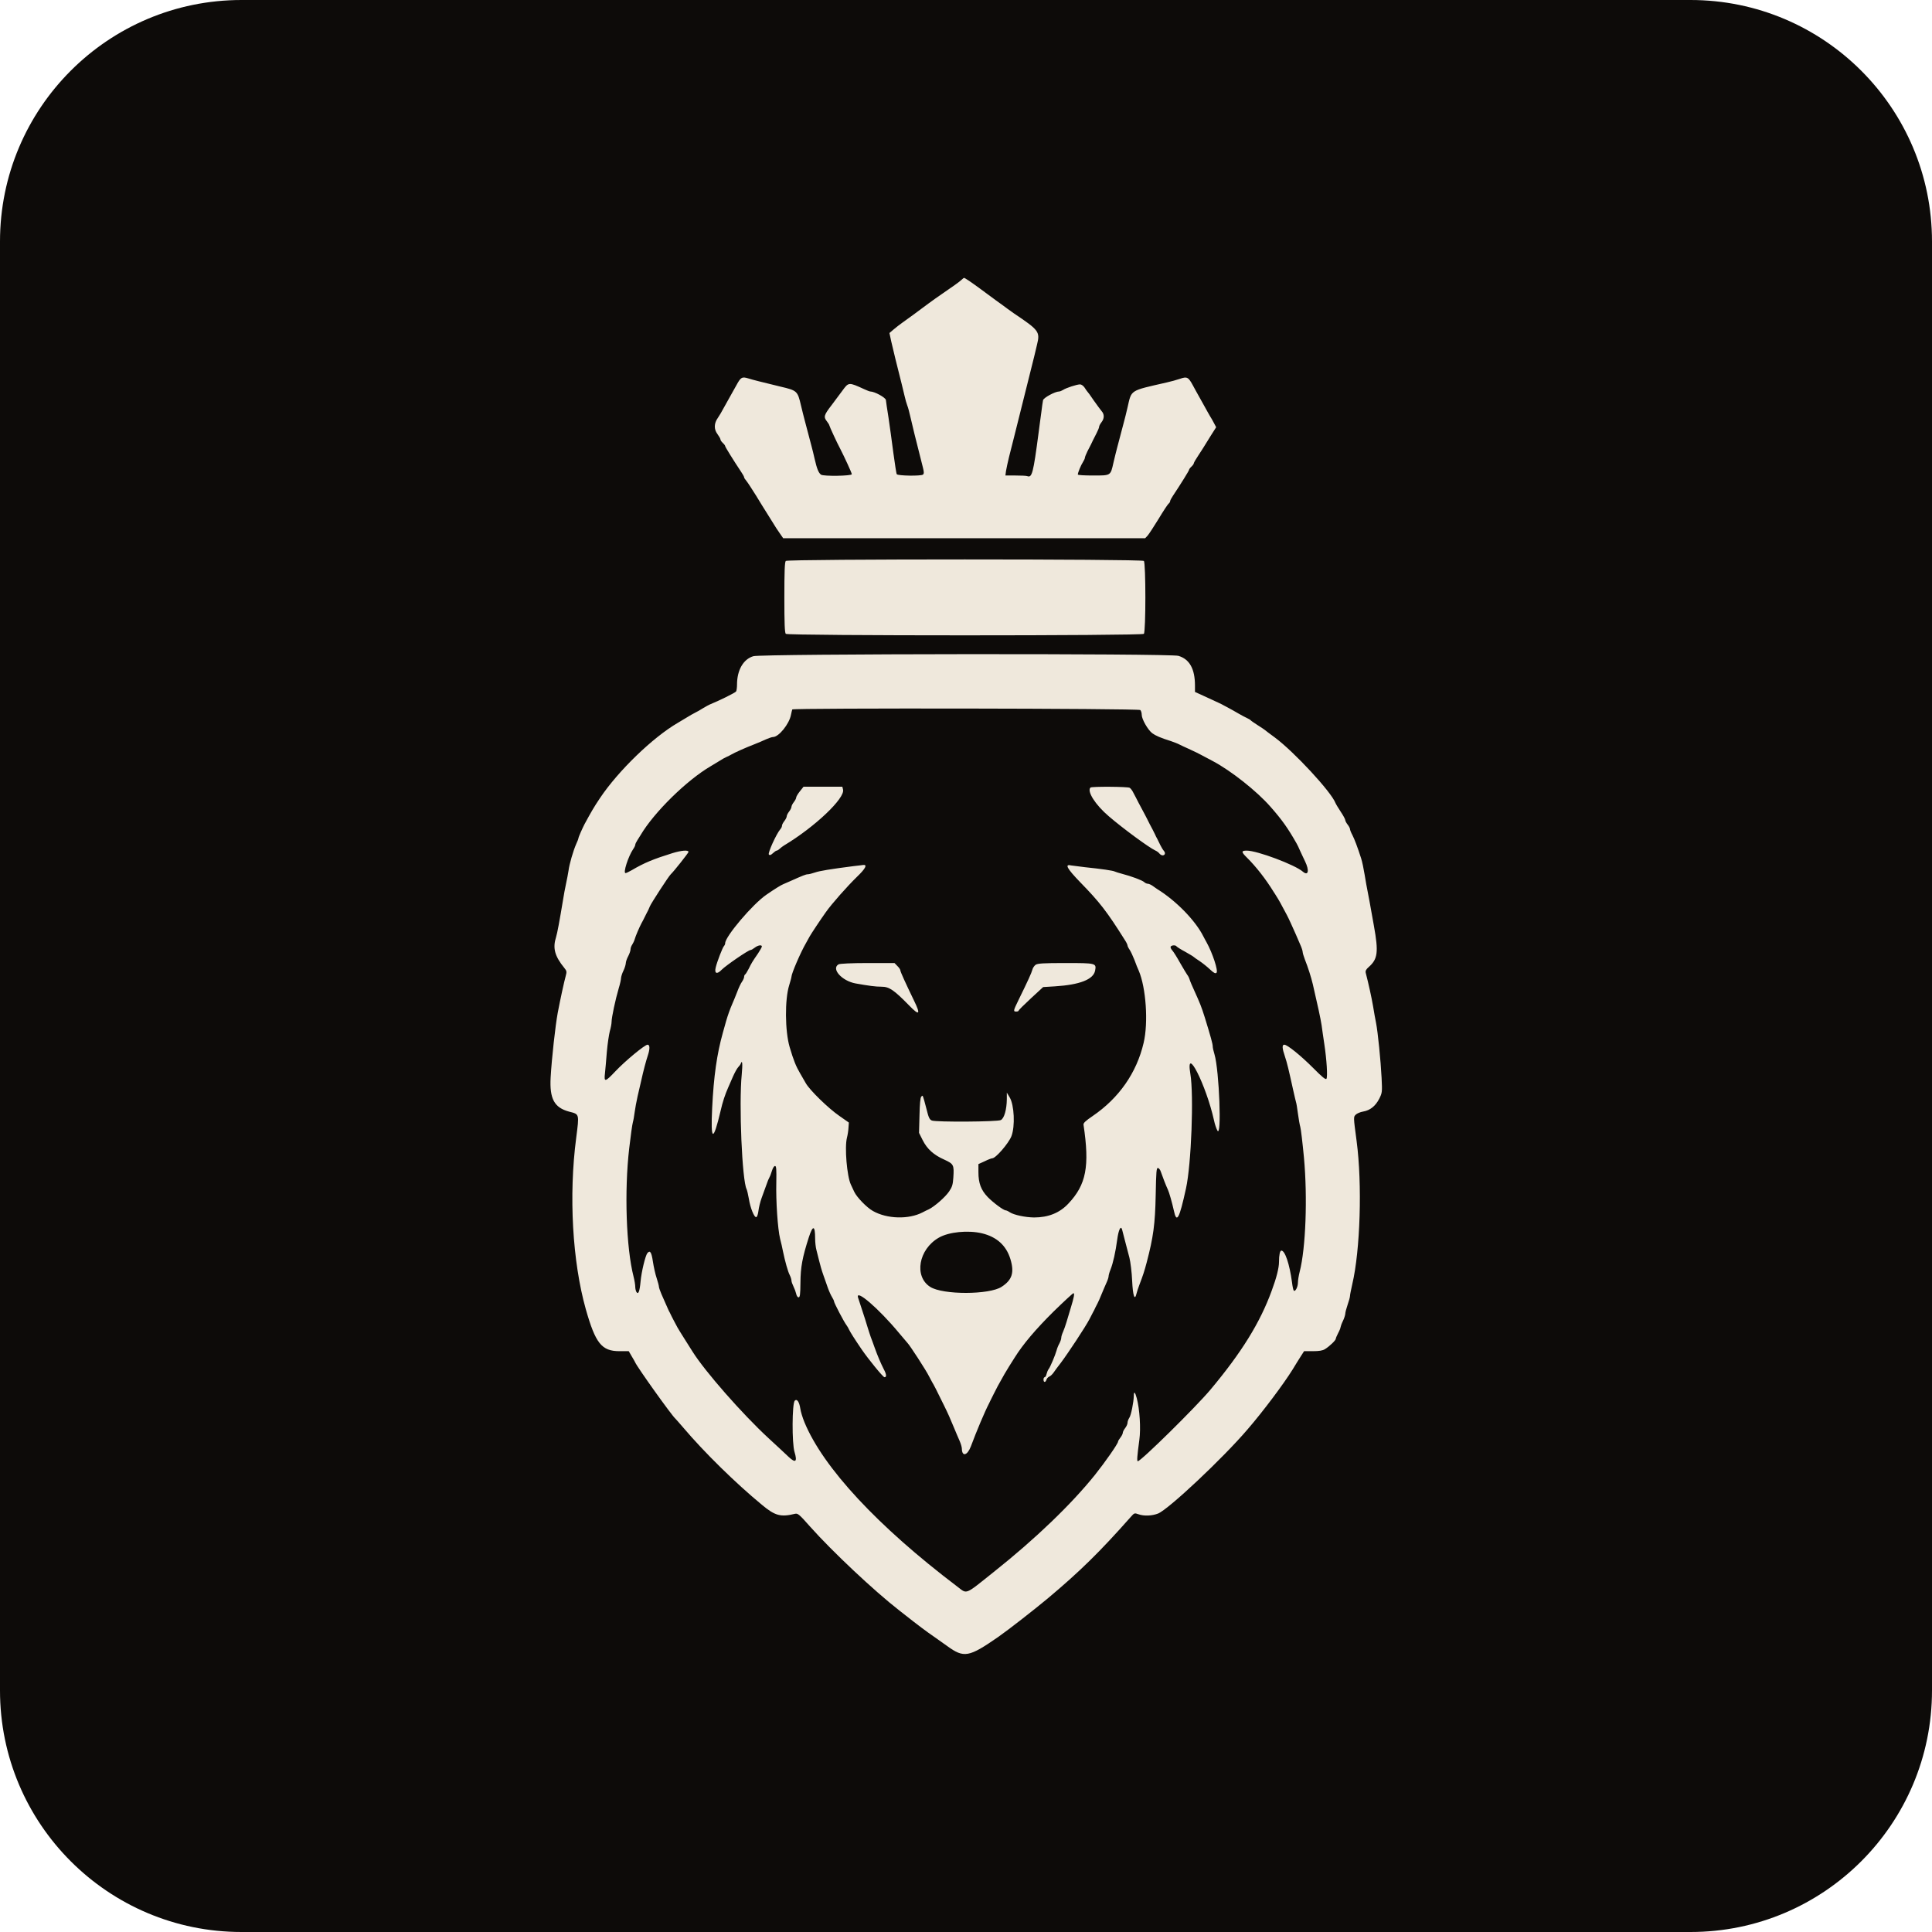
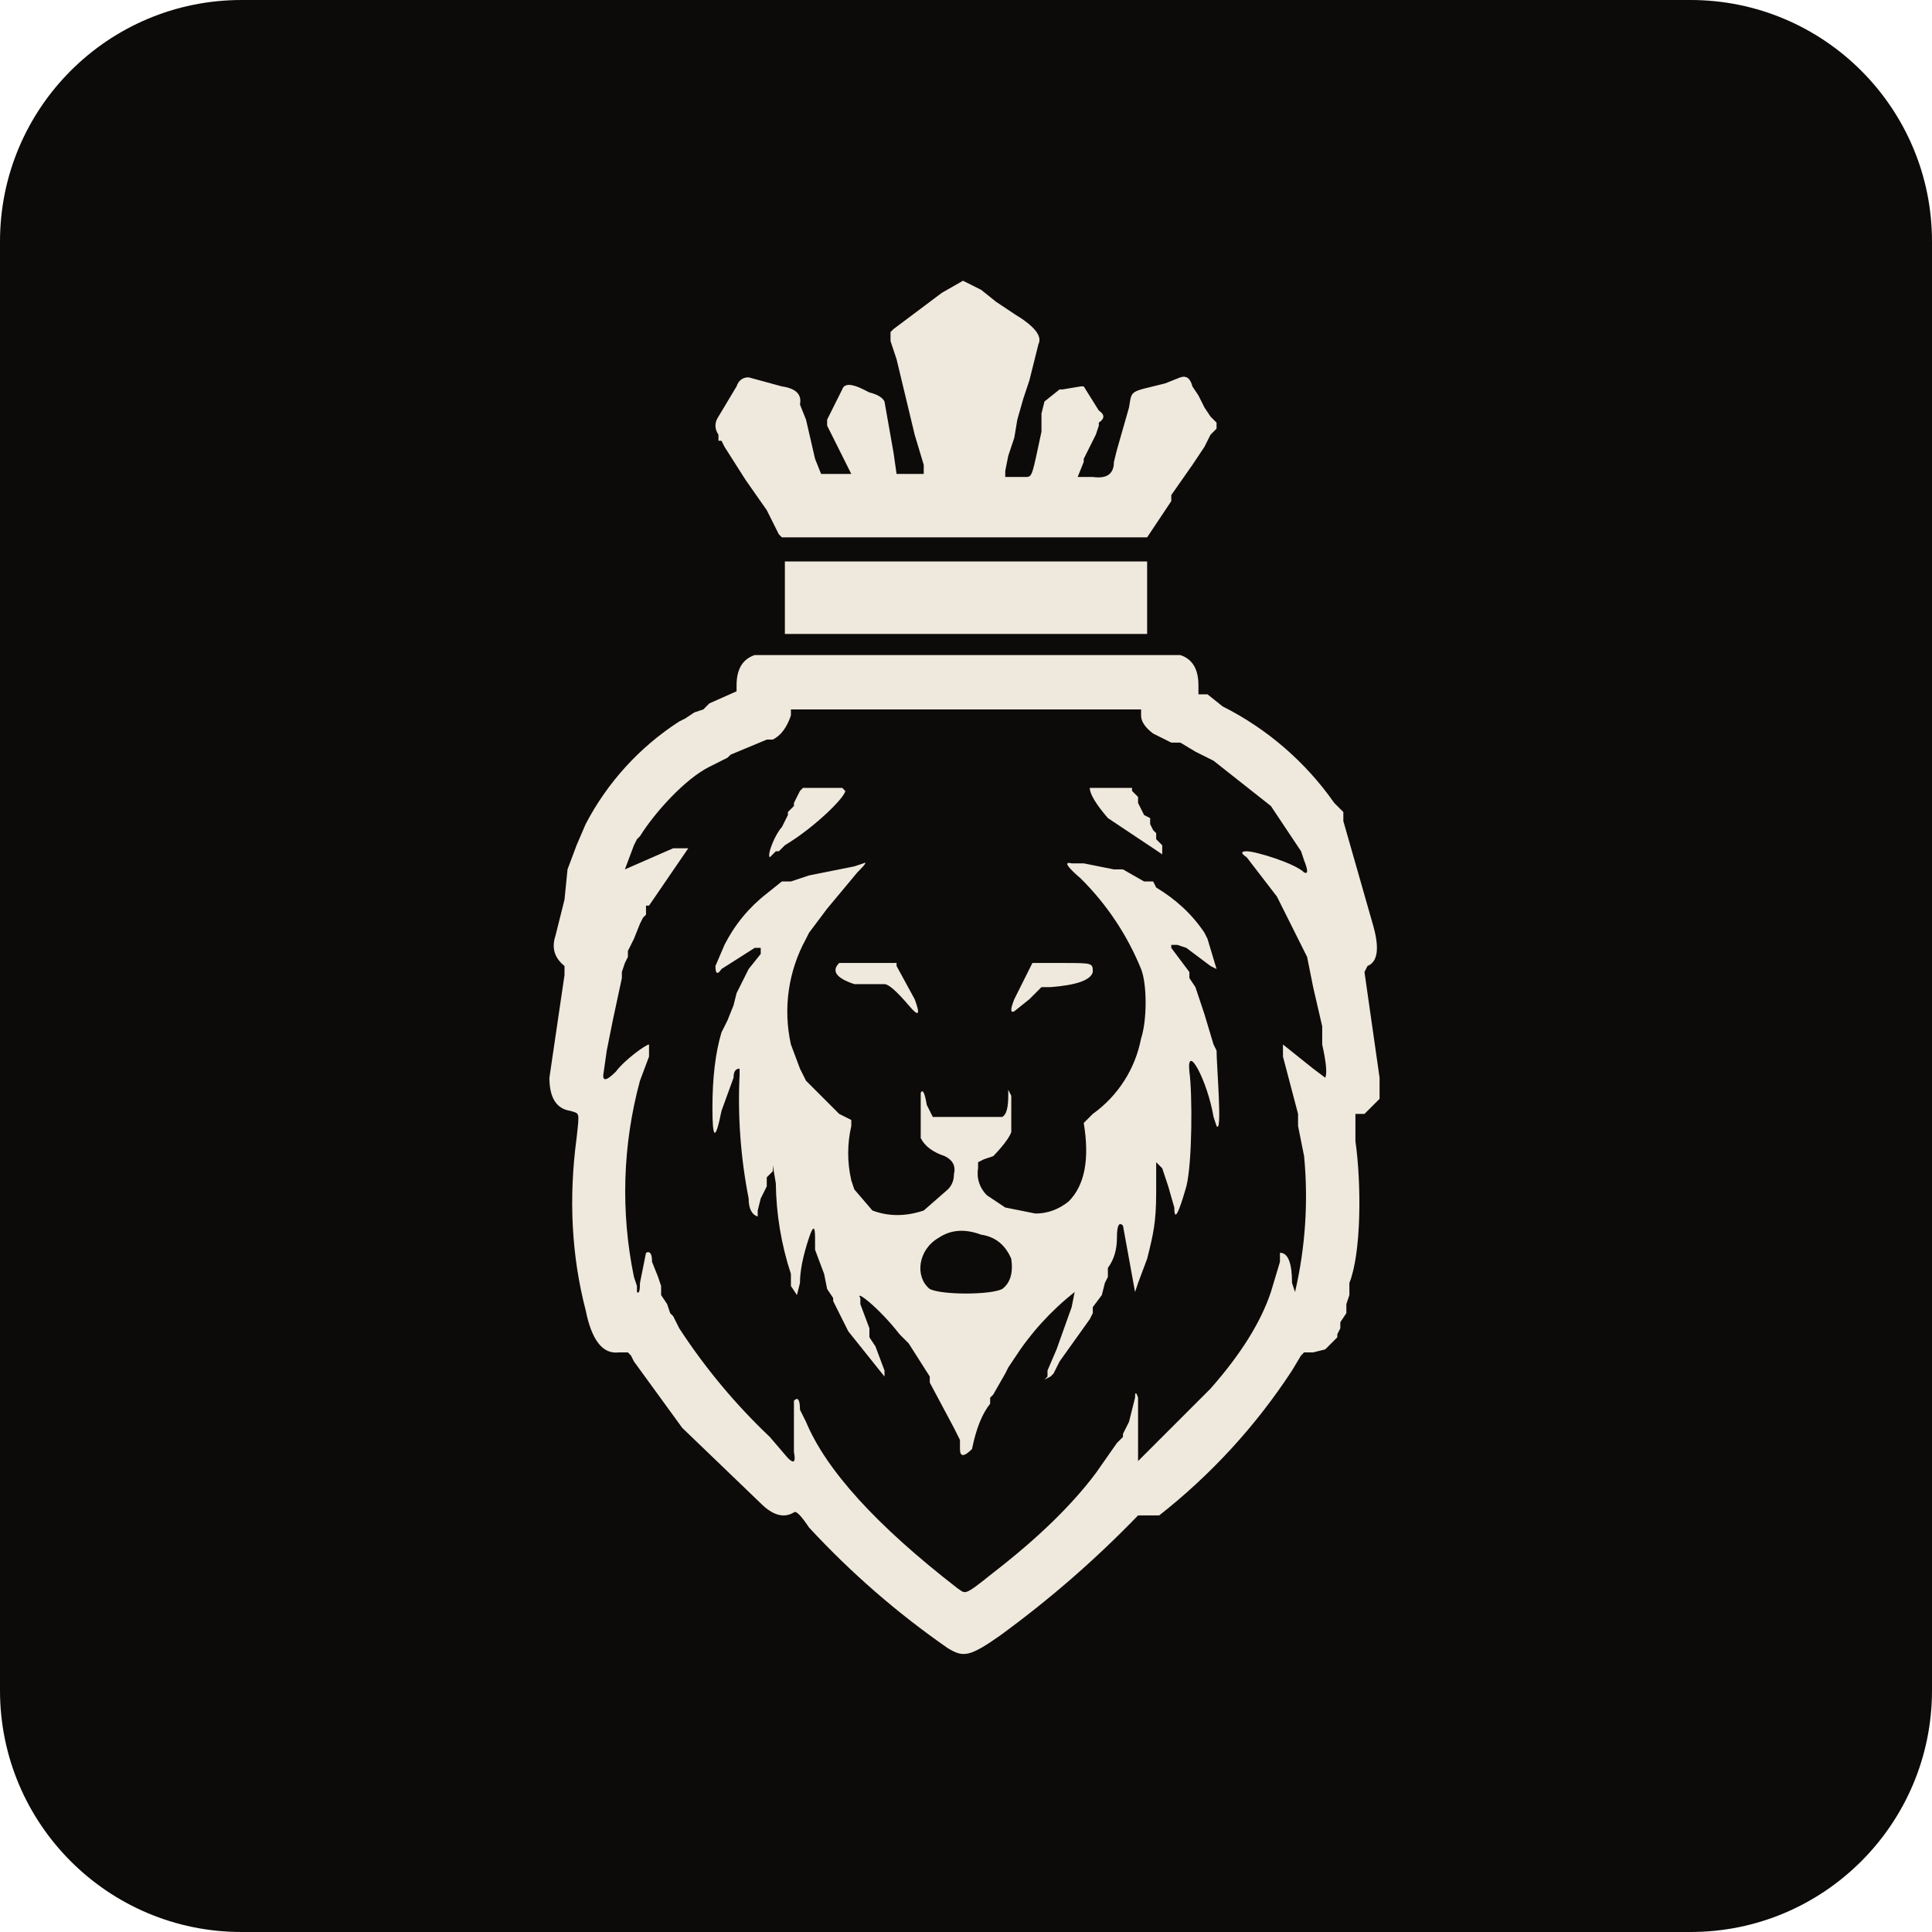
<svg xmlns="http://www.w3.org/2000/svg" viewBox="0 0 64 64">
-   <rect width="64" height="64" rx="8" fill="#0D0B09" />
-   <g transform="translate(32 32) scale(0.0392) translate(-803.5 -785.5)">
-     <g transform="translate(0,1564) scale(0.1,-0.1)" fill="#EFE8DC">
-       <path d="M8000 13586 c-16 -16 -83 -64 -170 -123 -30 -20 -80 -56 -110 -78 -88 -66 -186 -138 -225 -165 -20 -14 -52 -39 -72 -56 l-35 -30 15 -70 c9 -38 25 -106 36 -151 52 -206 63 -252 76 -307 7 -32 18 -70 24 -85 6 -14 17 -55 25 -91 8 -36 24 -102 35 -147 53 -210 60 -241 72 -286 9 -36 10 -50 1 -59 -14 -14 -214 -11 -222 3 -4 5 -16 87 -29 181 -12 95 -31 229 -41 298 -11 69 -21 135 -22 148 -3 21 -96 72 -132 72 -5 0 -27 8 -50 19 -134 61 -132 61 -187 -14 -19 -25 -60 -80 -91 -122 -64 -83 -68 -98 -38 -136 11 -14 20 -29 20 -33 0 -7 67 -152 91 -196 35 -68 99 -206 99 -217 0 -15 -239 -19 -260 -4 -21 15 -35 50 -54 133 -8 36 -20 85 -27 110 -6 25 -19 74 -29 110 -10 36 -23 85 -29 110 -7 25 -20 79 -30 120 -29 124 -32 128 -173 161 -160 39 -234 57 -271 69 -55 17 -65 11 -101 -55 -18 -33 -43 -78 -56 -100 -12 -22 -36 -65 -53 -95 -16 -30 -38 -68 -49 -83 -33 -46 -34 -96 -4 -136 14 -19 26 -40 26 -46 0 -7 9 -20 20 -30 11 -10 20 -22 20 -27 0 -7 70 -120 136 -219 13 -19 24 -39 24 -44 0 -5 8 -18 18 -29 10 -12 47 -68 83 -126 35 -58 73 -119 84 -136 11 -17 36 -57 55 -88 19 -32 47 -75 63 -97 l27 -39 1530 0 1529 0 20 21 c11 12 52 75 92 140 39 65 78 124 85 130 8 6 14 16 14 22 0 6 11 27 24 46 66 99 136 212 136 219 0 5 9 17 20 27 11 10 20 23 20 28 0 5 17 35 38 66 20 31 42 64 47 73 6 10 31 51 57 92 l47 74 -18 34 c-9 18 -24 44 -33 58 -8 14 -29 50 -45 80 -17 30 -40 73 -53 95 -12 22 -35 62 -49 89 -37 68 -49 74 -108 53 -26 -9 -77 -23 -113 -31 -315 -72 -295 -59 -330 -211 -10 -44 -24 -100 -31 -125 -6 -25 -19 -74 -29 -110 -10 -36 -23 -85 -29 -110 -7 -25 -20 -80 -30 -122 -25 -111 -21 -108 -172 -108 -71 0 -129 3 -129 8 0 16 26 79 43 105 9 14 17 31 17 38 0 6 10 30 21 53 26 49 36 70 47 94 5 9 18 36 30 59 12 23 22 48 22 55 0 7 9 24 20 38 25 32 25 68 1 94 -10 12 -40 53 -67 91 -26 39 -50 72 -54 75 -3 3 -13 17 -23 33 -10 15 -27 27 -38 27 -27 0 -119 -30 -144 -47 -11 -7 -26 -13 -33 -13 -34 0 -132 -53 -136 -74 -3 -12 -9 -59 -15 -106 -7 -47 -16 -121 -22 -165 -46 -350 -56 -386 -97 -370 -8 3 -52 5 -99 5 l-85 0 5 38 c3 20 15 74 26 120 12 45 30 118 41 162 11 44 29 116 40 160 11 44 29 116 40 160 11 44 29 116 40 160 52 206 62 249 75 305 27 110 18 122 -195 265 -12 8 -37 26 -56 40 -18 14 -61 45 -96 70 -34 25 -89 65 -122 90 -74 55 -140 100 -147 100 -3 0 -11 -6 -19 -14z M6512 11208 c-9 -9 -12 -91 -12 -308 0 -217 3 -299 12 -308 17 -17 3009 -17 3026 0 17 17 17 599 0 616 -17 17 -3009 17 -3026 0z M6238 10403 c-85 -25 -138 -118 -138 -240 0 -26 -4 -53 -8 -58 -7 -11 -145 -79 -222 -110 -8 -3 -33 -17 -55 -30 -22 -14 -53 -32 -70 -40 -16 -8 -48 -26 -70 -40 -22 -13 -56 -34 -75 -45 -212 -123 -504 -406 -658 -636 -53 -79 -74 -116 -131 -221 -18 -35 -51 -109 -51 -118 0 -4 -8 -26 -19 -49 -24 -54 -58 -169 -65 -226 -4 -25 -13 -74 -21 -110 -8 -36 -19 -96 -25 -135 -30 -181 -49 -283 -59 -315 -30 -94 -12 -161 70 -262 20 -24 21 -32 12 -65 -13 -46 -46 -197 -68 -313 -20 -107 -51 -387 -60 -546 -10 -181 30 -256 157 -290 87 -22 85 -17 59 -221 -64 -487 -32 -1046 81 -1448 82 -289 134 -355 285 -355 l78 0 25 -43 c14 -23 27 -46 29 -51 18 -42 311 -452 340 -476 3 -3 33 -36 66 -75 179 -211 442 -469 665 -653 111 -93 159 -106 281 -76 23 5 36 -6 126 -108 186 -209 542 -544 753 -708 25 -19 52 -40 60 -47 86 -68 177 -137 235 -176 39 -27 88 -62 110 -78 143 -104 183 -97 435 78 87 61 296 224 415 323 272 228 441 394 702 689 30 34 32 35 65 23 47 -17 115 -14 166 6 88 35 548 467 757 712 133 154 304 383 380 505 23 39 55 89 70 113 l27 42 74 0 c53 0 83 5 102 17 38 23 92 75 92 88 0 5 9 27 20 48 11 20 20 43 20 49 1 7 9 31 20 53 11 22 19 49 20 60 0 12 9 46 20 78 11 31 20 64 20 74 0 10 9 53 19 98 68 287 85 848 37 1210 -28 210 -27 204 -7 224 10 10 38 22 62 26 59 10 104 46 136 108 25 50 26 56 20 177 -7 143 -32 391 -47 465 -6 28 -17 91 -25 140 -13 76 -38 189 -62 282 -4 17 3 30 26 50 76 67 83 126 43 348 -36 202 -43 240 -53 290 -6 28 -17 91 -25 140 -8 50 -21 113 -30 140 -31 96 -55 160 -74 197 -11 20 -20 43 -20 50 0 7 -9 24 -20 38 -11 14 -20 31 -20 38 0 7 -17 39 -38 70 -21 32 -41 65 -45 75 -36 94 -349 432 -512 553 -44 32 -82 61 -85 64 -3 3 -30 21 -60 40 -30 19 -57 38 -60 42 -3 4 -17 12 -30 18 -14 6 -47 24 -75 40 -27 16 -63 36 -80 45 -16 8 -37 19 -45 24 -15 9 -37 19 -172 81 l-68 31 0 53 c0 142 -46 224 -140 252 -70 21 -3524 18 -3592 -3z m3270 -455 c7 -7 12 -25 12 -40 0 -37 52 -128 89 -156 29 -21 70 -39 159 -67 23 -8 55 -20 70 -28 15 -8 50 -24 77 -36 28 -13 58 -27 68 -32 9 -5 26 -13 37 -19 21 -11 44 -23 100 -53 155 -82 372 -254 487 -385 98 -111 149 -183 222 -312 5 -8 19 -37 31 -65 13 -27 30 -66 40 -85 38 -78 28 -127 -18 -88 -68 59 -387 178 -474 178 -48 0 -48 -11 0 -58 77 -76 160 -182 227 -291 6 -9 18 -27 26 -41 14 -21 36 -60 86 -155 13 -24 50 -105 74 -160 9 -22 26 -61 38 -88 12 -26 21 -54 21 -63 0 -8 8 -36 18 -62 27 -68 53 -149 68 -212 41 -176 66 -292 74 -345 4 -33 15 -105 23 -160 20 -131 29 -277 18 -293 -6 -10 -36 14 -112 91 -108 108 -219 197 -244 197 -20 0 -19 -29 5 -99 19 -57 31 -108 70 -285 11 -50 22 -95 24 -102 3 -7 10 -50 16 -96 6 -46 15 -96 20 -113 5 -16 19 -133 31 -260 31 -339 15 -764 -36 -963 -8 -31 -15 -72 -15 -92 0 -37 -23 -81 -35 -68 -4 3 -11 35 -15 70 -21 155 -59 268 -90 268 -12 0 -20 -38 -20 -96 0 -50 -21 -134 -62 -244 -98 -269 -254 -521 -517 -835 -124 -148 -588 -605 -614 -605 -9 0 -6 40 13 182 13 94 3 257 -22 351 -14 53 -25 61 -25 20 -1 -54 -23 -165 -38 -186 -8 -12 -15 -31 -15 -42 0 -11 -9 -31 -20 -45 -11 -14 -20 -32 -20 -40 0 -8 -9 -26 -20 -40 -11 -14 -20 -29 -20 -34 0 -17 -108 -172 -195 -281 -200 -249 -502 -540 -857 -822 -248 -198 -221 -187 -307 -122 -671 508 -1133 1005 -1291 1388 -16 39 -32 91 -35 115 -9 58 -28 86 -47 68 -23 -22 -25 -361 -2 -434 25 -83 9 -96 -49 -42 -23 22 -100 94 -171 159 -222 205 -536 563 -641 730 -16 26 -49 78 -72 114 -23 36 -48 77 -56 91 -23 44 -40 74 -49 93 -4 9 -12 25 -17 35 -6 9 -18 37 -29 62 -11 25 -29 66 -41 93 -11 26 -21 54 -21 62 0 8 -9 41 -19 72 -11 32 -25 95 -32 141 -12 80 -24 98 -47 70 -17 -22 -50 -159 -57 -239 -8 -86 -19 -113 -35 -89 -5 8 -10 28 -10 44 0 15 -6 54 -14 85 -63 245 -79 725 -37 1086 12 105 26 204 31 220 5 17 11 55 15 85 4 30 15 91 25 135 10 44 23 100 29 125 20 92 43 176 57 218 19 57 18 92 -2 92 -23 0 -189 -137 -271 -224 -88 -93 -98 -95 -89 -18 3 31 11 113 16 182 6 69 18 147 25 174 8 27 15 63 15 80 0 35 32 187 61 285 11 35 19 74 19 85 1 12 9 39 20 61 11 22 19 50 20 63 0 12 9 39 20 59 11 21 20 47 20 58 0 11 6 29 14 40 7 11 17 31 21 45 7 27 40 103 57 135 6 11 16 29 21 40 6 11 15 29 20 40 6 11 14 27 18 35 4 8 10 22 13 30 10 25 159 255 176 270 25 23 150 181 150 189 0 18 -60 13 -135 -10 -160 -50 -237 -81 -344 -144 -24 -14 -48 -25 -53 -25 -23 0 23 141 64 202 10 14 18 31 18 37 0 7 8 24 18 39 10 15 22 34 27 43 113 192 390 464 592 582 30 18 67 40 81 49 15 10 38 23 52 29 14 6 32 15 40 20 28 17 125 60 190 85 36 14 83 34 106 45 23 10 49 19 58 19 49 0 138 111 152 188 4 20 9 40 11 45 8 13 2927 9 2941 -5z M6631 9261 c-17 -21 -31 -45 -31 -52 0 -8 -9 -25 -20 -39 -11 -14 -20 -32 -20 -40 0 -8 -9 -26 -20 -40 -11 -14 -20 -32 -20 -40 0 -8 -9 -26 -20 -40 -11 -14 -20 -31 -20 -39 0 -8 -6 -22 -14 -30 -34 -40 -108 -203 -97 -214 8 -8 17 -5 34 11 13 12 27 22 32 22 5 0 17 7 27 17 10 9 26 21 36 27 260 156 516 399 498 472 l-6 24 -164 0 -164 0 -31 -39z M9087 9293 c-32 -31 41 -146 155 -243 121 -104 339 -264 393 -289 12 -5 27 -16 34 -25 7 -9 19 -16 27 -16 21 0 27 20 11 38 -8 9 -21 31 -29 47 -8 17 -20 40 -26 53 -7 12 -16 30 -20 40 -5 9 -14 27 -20 40 -7 12 -17 32 -24 45 -6 12 -16 31 -21 42 -6 11 -14 27 -18 35 -8 14 -31 58 -56 105 -5 11 -16 31 -23 45 -8 14 -19 36 -26 49 -7 13 -19 28 -26 32 -15 10 -322 12 -331 2z M7085 8629 c-194 -25 -287 -40 -327 -54 -23 -8 -51 -15 -60 -15 -16 0 -39 -9 -153 -60 -22 -10 -47 -21 -55 -24 -18 -7 -70 -39 -141 -88 -116 -79 -349 -354 -349 -410 0 -8 -5 -19 -10 -24 -12 -12 -58 -131 -70 -181 -13 -53 11 -61 51 -19 36 36 225 166 243 166 6 0 22 9 36 20 27 21 60 26 60 10 0 -6 -15 -32 -32 -58 -49 -71 -56 -83 -79 -130 -12 -23 -25 -45 -30 -48 -5 -3 -9 -12 -9 -21 0 -8 -8 -27 -18 -41 -11 -15 -29 -54 -41 -87 -13 -33 -31 -78 -41 -100 -20 -46 -37 -94 -52 -145 -5 -19 -18 -64 -28 -100 -50 -178 -77 -368 -90 -634 -14 -284 8 -292 71 -26 17 76 39 141 63 195 8 17 26 59 41 94 15 34 35 71 45 81 10 10 20 24 22 31 13 35 16 -5 8 -91 -25 -252 3 -900 41 -971 4 -9 13 -45 19 -81 12 -77 46 -161 63 -155 7 2 15 26 18 53 3 27 15 76 27 109 12 33 30 83 40 110 9 28 21 56 26 64 5 8 14 32 21 55 7 23 18 41 26 41 11 0 13 -25 11 -140 -4 -158 12 -393 32 -475 8 -30 19 -77 24 -105 19 -91 42 -172 57 -201 8 -16 15 -37 15 -47 0 -10 8 -32 17 -50 9 -18 19 -45 23 -62 3 -17 12 -30 20 -30 12 0 15 23 16 125 1 130 16 212 71 383 34 105 53 101 53 -11 0 -31 5 -75 11 -97 6 -22 17 -65 24 -95 7 -30 22 -82 34 -115 11 -33 29 -83 39 -111 10 -28 26 -63 35 -77 9 -15 17 -31 17 -37 0 -12 85 -175 105 -200 6 -8 17 -26 23 -40 11 -22 42 -72 106 -166 57 -83 180 -234 192 -234 20 0 17 25 -6 68 -24 47 -52 112 -77 182 -11 30 -25 71 -33 90 -7 19 -18 55 -26 80 -13 44 -27 88 -60 188 -8 26 -18 55 -21 64 -25 80 174 -91 345 -297 37 -44 69 -82 72 -85 17 -15 160 -235 184 -285 9 -16 19 -37 24 -45 19 -32 33 -59 103 -202 32 -65 50 -105 84 -188 15 -36 35 -84 46 -108 10 -23 19 -53 19 -65 1 -71 46 -60 76 18 48 129 117 293 154 364 5 12 15 30 20 41 6 11 15 29 20 40 28 56 33 66 91 168 12 20 29 48 38 63 9 14 30 47 46 73 73 117 180 242 328 389 88 86 165 157 170 157 11 0 5 -34 -23 -125 -12 -38 -28 -92 -36 -120 -8 -27 -21 -64 -29 -82 -8 -17 -15 -39 -15 -50 0 -10 -7 -31 -16 -48 -9 -16 -20 -43 -24 -60 -11 -39 -53 -140 -67 -157 -6 -7 -13 -25 -17 -40 -3 -16 -11 -28 -16 -28 -6 0 -10 -9 -10 -20 0 -26 17 -26 25 -1 3 11 14 22 23 26 9 3 26 18 37 34 11 16 38 53 61 82 61 81 209 305 242 369 10 19 24 45 30 58 7 12 16 30 20 40 5 9 14 26 19 37 6 11 21 45 33 75 12 30 31 73 41 96 11 23 19 48 19 57 0 9 7 34 16 56 22 55 43 150 57 255 11 81 30 122 41 84 2 -7 13 -49 24 -93 11 -44 28 -109 38 -145 9 -36 20 -123 23 -194 6 -129 22 -174 37 -109 4 15 14 48 24 73 32 84 42 115 62 190 56 214 71 321 76 568 4 203 6 233 20 230 8 -2 19 -16 24 -33 11 -33 44 -119 59 -150 11 -23 36 -111 50 -175 24 -114 46 -75 103 185 45 204 67 789 37 968 -43 255 133 -92 200 -393 6 -30 19 -68 28 -85 38 -71 16 509 -24 643 -8 26 -15 56 -15 68 0 21 -18 85 -67 244 -29 92 -40 119 -88 225 -18 39 -36 81 -40 95 -4 14 -13 32 -20 40 -6 8 -33 53 -60 100 -26 47 -56 95 -67 107 -11 12 -17 26 -13 32 8 13 42 14 49 2 4 -5 36 -26 74 -46 37 -21 69 -40 72 -44 3 -3 25 -19 50 -35 25 -17 64 -48 87 -70 33 -31 46 -37 55 -28 16 16 -34 167 -84 257 -7 11 -18 34 -27 50 -67 134 -231 302 -390 400 -8 6 -27 18 -40 28 -13 9 -31 17 -39 17 -9 0 -23 6 -31 14 -18 16 -110 50 -187 70 -27 7 -55 16 -61 19 -13 8 -109 22 -253 37 -52 6 -105 13 -118 15 -55 13 -34 -26 79 -143 164 -168 224 -245 378 -490 12 -18 21 -38 21 -44 0 -5 8 -22 18 -36 10 -15 28 -54 41 -87 12 -33 28 -74 36 -90 61 -143 82 -438 41 -610 -59 -253 -209 -467 -431 -618 -59 -40 -79 -59 -77 -73 53 -352 23 -507 -128 -667 -74 -79 -170 -117 -290 -117 -74 1 -170 21 -205 44 -13 9 -29 16 -34 16 -19 0 -106 65 -153 113 -56 59 -78 117 -78 209 l0 69 53 24 c28 14 57 25 64 25 29 0 138 126 162 187 32 84 24 263 -15 328 l-24 40 0 -55 c-1 -88 -22 -163 -51 -177 -29 -15 -544 -18 -582 -4 -20 8 -28 24 -46 98 -33 125 -30 118 -44 104 -8 -8 -13 -62 -15 -159 l-4 -147 31 -62 c38 -75 93 -125 184 -165 78 -36 82 -44 75 -151 -4 -60 -10 -80 -37 -119 -32 -47 -123 -126 -170 -149 -14 -6 -38 -18 -53 -26 -117 -61 -301 -56 -420 12 -52 29 -135 115 -157 161 -7 16 -20 44 -29 62 -33 70 -54 315 -33 396 6 23 12 61 13 85 l3 43 -80 56 c-93 64 -252 219 -284 277 -12 22 -34 60 -49 85 -33 56 -54 107 -87 219 -40 135 -42 404 -4 524 10 33 19 65 19 71 0 26 76 204 123 285 11 20 25 45 31 56 13 23 88 137 138 207 49 69 176 213 263 298 70 67 88 102 53 99 -7 -1 -44 -6 -83 -10z m1085 -3103 c125 -30 205 -103 240 -217 35 -115 15 -177 -74 -235 -103 -68 -496 -69 -603 -1 -139 88 -99 318 72 416 84 49 248 65 365 37z M6958 7799 c-64 -37 27 -139 142 -161 112 -20 169 -28 222 -28 64 0 105 -28 233 -159 87 -90 99 -77 40 43 -71 147 -115 243 -115 255 0 6 -11 23 -25 36 l-24 25 -228 0 c-136 0 -235 -5 -245 -11z M8623 7795 c-11 -8 -24 -27 -27 -41 -7 -27 -38 -95 -118 -258 -44 -90 -45 -96 -18 -96 11 0 20 4 20 8 0 5 47 51 104 104 l103 95 99 6 c209 13 326 58 340 133 12 63 8 64 -250 64 -188 0 -236 -3 -253 -15z" />
-     </g>
-   </g>
+   <rect width="64" height="64" fill="#0D0B09" rx="8" />
+   <path fill="#EFE8DC" d="m31.9 9.3-.7.4-1.6 1.2-.1.1v.3l.2.6.6 2.5.3 1v.3h-.9l-.1-.7-.3-1.7q-.1-.2-.5-.3l-.2-.1q-.6-.3-.7 0l-.5 1v.2l.4.8.4.8h-1l-.2-.5-.3-1.3-.2-.5q.1-.5-.6-.6l-1.1-.3q-.3 0-.4.3l-.6 1q-.2.3 0 .6v.2h.1l.1.2.7 1.1.7 1 .4.8.1.1H38l.4-.6.4-.6v-.2l.7-1 .2-.3.2-.3.2-.4.2-.2V14l-.2-.2-.2-.3-.2-.4-.2-.3q-.1-.4-.4-.3l-.5.2c-1.2.3-1.1.2-1.2.8l-.4 1.4-.1.4q0 .6-.7.5h-.5l.2-.5v-.1l.1-.2.2-.4.1-.2.1-.3V14q.3-.2 0-.4l-.5-.8h-.1l-.6.1h-.1l-.5.4-.1.4v.6c-.3 1.4-.3 1.5-.5 1.5h-.7v-.2l.1-.5.2-.6.1-.6.2-.7.2-.6.3-1.2q.2-.4-.8-1L33 10l-.5-.4zM26 18.6V21h12v-2.4zm-1 3.1q-.6.2-.6 1v.2l-.9.4-.2.2-.3.1-.3.2-.2.1a9 9 0 0 0-3.1 3.4l-.3.7-.3.8-.1 1-.3 1.2q-.2.6.3 1v.3l-.5 3.4q0 1 .7 1.1c.3.1.3 0 .2.9q-.4 3 .3 5.7.3 1.5 1.1 1.4h.3l.1.1.1.2 1.6 2.2 2.6 2.5q.6.6 1.1.3.1-.1.5.5a28 28 0 0 0 4.6 4c.5.3.7.3 1.7-.4a35 35 0 0 0 4.6-4h.7a20 20 0 0 0 4.4-4.8l.3-.5.1-.1h.3l.4-.1.4-.4v-.1l.1-.2v-.2l.2-.3v-.3l.1-.3v-.4c.4-1 .4-3.3.2-4.7v-.9h.3l.5-.5v-.7l-.5-3.5.1-.2q.5-.2.2-1.3l-1-3.5v-.3l-.3-.3a10 10 0 0 0-3.7-3.2L40 23h-.3v-.3q0-.8-.6-1zm12.8 1.8v.2q0 .3.4.6l.6.3h.3l.5.3.2.1.4.2 1.9 1.5 1 1.5.1.3q.2.5 0 .4c-.3-.3-1.6-.7-1.9-.7q-.3 0 0 .2l1 1.3 1 2 .2 1 .3 1.3v.6q.2.9.1 1.1l-.4-.3-1-.8v.4l.5 1.9v.4l.2 1a14 14 0 0 1-.3 4.5l-.1-.3q0-1-.4-1v.3l-.3 1q-.5 1.5-2 3.2l-2.4 2.4v-2.1q-.1-.3-.1 0l-.2.8-.1.2-.1.2v.1l-.2.2-.7 1q-1.2 1.6-3.4 3.3c-1 .8-.9.7-1.2.5q-4-3.1-5-5.5l-.2-.4q0-.5-.2-.3v1.7q.1.5-.2.2l-.6-.7a20 20 0 0 1-3-3.6l-.2-.4-.1-.1-.1-.3-.2-.3v-.3l-.1-.3-.2-.5q0-.4-.2-.3l-.2 1q0 .4-.1.3v-.2l-.1-.3a14 14 0 0 1 .2-6.5l.3-.8v-.4c-.1 0-.8.5-1.1.9q-.5.5-.4 0l.1-.7.2-1 .3-1.4v-.2l.1-.3.1-.2v-.2l.1-.2.1-.2.2-.5.1-.2.1-.1V30h.1l1.3-1.9h-.5l-1.6.7.3-.8.1-.2.1-.1c.5-.8 1.5-1.9 2.3-2.3l.4-.2.2-.1.1-.1 1.2-.5h.2q.4-.2.6-.8v-.2zm-11.3 2.7-.1.2-.1.2v.1l-.2.2v.1l-.1.2-.1.2c-.2.2-.5.9-.4 1l.1-.1.1-.1h.1l.2-.2c1-.6 2-1.6 2-1.8l-.1-.1h-1.3zm9.6-.1q0 .3.6 1l1.8 1.2V28l-.2-.2v-.2l-.1-.1-.1-.2v-.2l-.2-.1-.2-.4v-.2l-.2-.2v-.1zm-7.8 2.6-1.5.3-.6.2h-.3l-.5.4a5 5 0 0 0-1.4 1.7l-.3.7q0 .4.2.1l1.1-.7h.2v.2l-.4.5-.1.2-.1.2-.2.4-.1.4-.2.5-.2.4q-.3 1-.3 2.5 0 1.6.3.1l.4-1.1q0-.3.2-.3v-.2.4a17 17 0 0 0 .3 4.1q0 .5.3.6v-.2l.1-.4.2-.4V39l.2-.2v-.2l.1.6a10 10 0 0 0 .5 3v.4l.2.3.1-.4q0-.6.3-1.5.2-.6.2 0v.4l.3.8.1.5.2.3v.1l.5 1 1.2 1.5v-.2l-.3-.8-.2-.3V44l-.3-.8V43c-.2-.3.6.3 1.3 1.2l.3.3.7 1.1v.2l.8 1.5.2.4v.3q0 .4.4 0 .2-1 .6-1.5v-.2l.1-.1.4-.7.1-.2.2-.3a9 9 0 0 1 2-2.2l-.1.5-.5 1.4-.3.7v.2l-.1.1q0 .1 0 0l.2-.1.1-.1.2-.4 1-1.4.1-.2v-.2l.3-.4.1-.4.1-.2V42q.3-.4.3-1t.2-.4l.4 2.2.1-.3.3-.8c.2-.8.3-1.2.3-2.2v-1l.2.2.2.6.2.7q0 .7.4-.7c.2-.8.2-3.1.1-3.8-.1-1 .6.3.8 1.5l.1.3c.2.3 0-2 0-2.5l-.1-.2-.3-1-.3-.9-.2-.3v-.2l-.6-.8v-.1h.2l.3.1.4.3.4.3.2.1-.3-1-.1-.2q-.6-.9-1.6-1.5l-.1-.2h-.3l-.7-.4h-.3l-1-.2h-.4q-.4-.1.3.5a9 9 0 0 1 2 3c.2.5.2 1.7 0 2.3a4 4 0 0 1-1.6 2.5l-.3.3q.3 1.8-.5 2.6-.5.4-1.1.4l-1-.2-.6-.4a1 1 0 0 1-.3-.9v-.2l.2-.1.3-.1s.5-.5.6-.8v-1.2l-.1-.2v.2q0 .6-.2.7h-2.3l-.2-.4q-.1-.6-.2-.4v1.5q.2.4.8.6.4.2.3.6 0 .3-.2.5l-.8.7q-.9.3-1.7 0l-.6-.7-.1-.3a4 4 0 0 1 0-1.8v-.2l-.4-.2-1.1-1.1-.2-.4-.3-.8a5 5 0 0 1 .5-3.5l.1-.2.6-.8 1-1.2q.4-.4.2-.3zm4.2 12.2q.7.1 1 .8.1.7-.3 1c-.4.2-2 .2-2.4 0-.5-.4-.4-1.3.3-1.7q.6-.4 1.4-.1m-4.7-9q-.4.4.5.7h1q.2 0 .8.7.5.6.2-.2l-.6-1.1v-.1h-2m6.5 0-.1.2-.5 1q-.2.5 0 .4l.5-.4.4-.4h.3q1.3-.1 1.4-.5c0-.3 0-.3-1-.3z" />
</svg>
